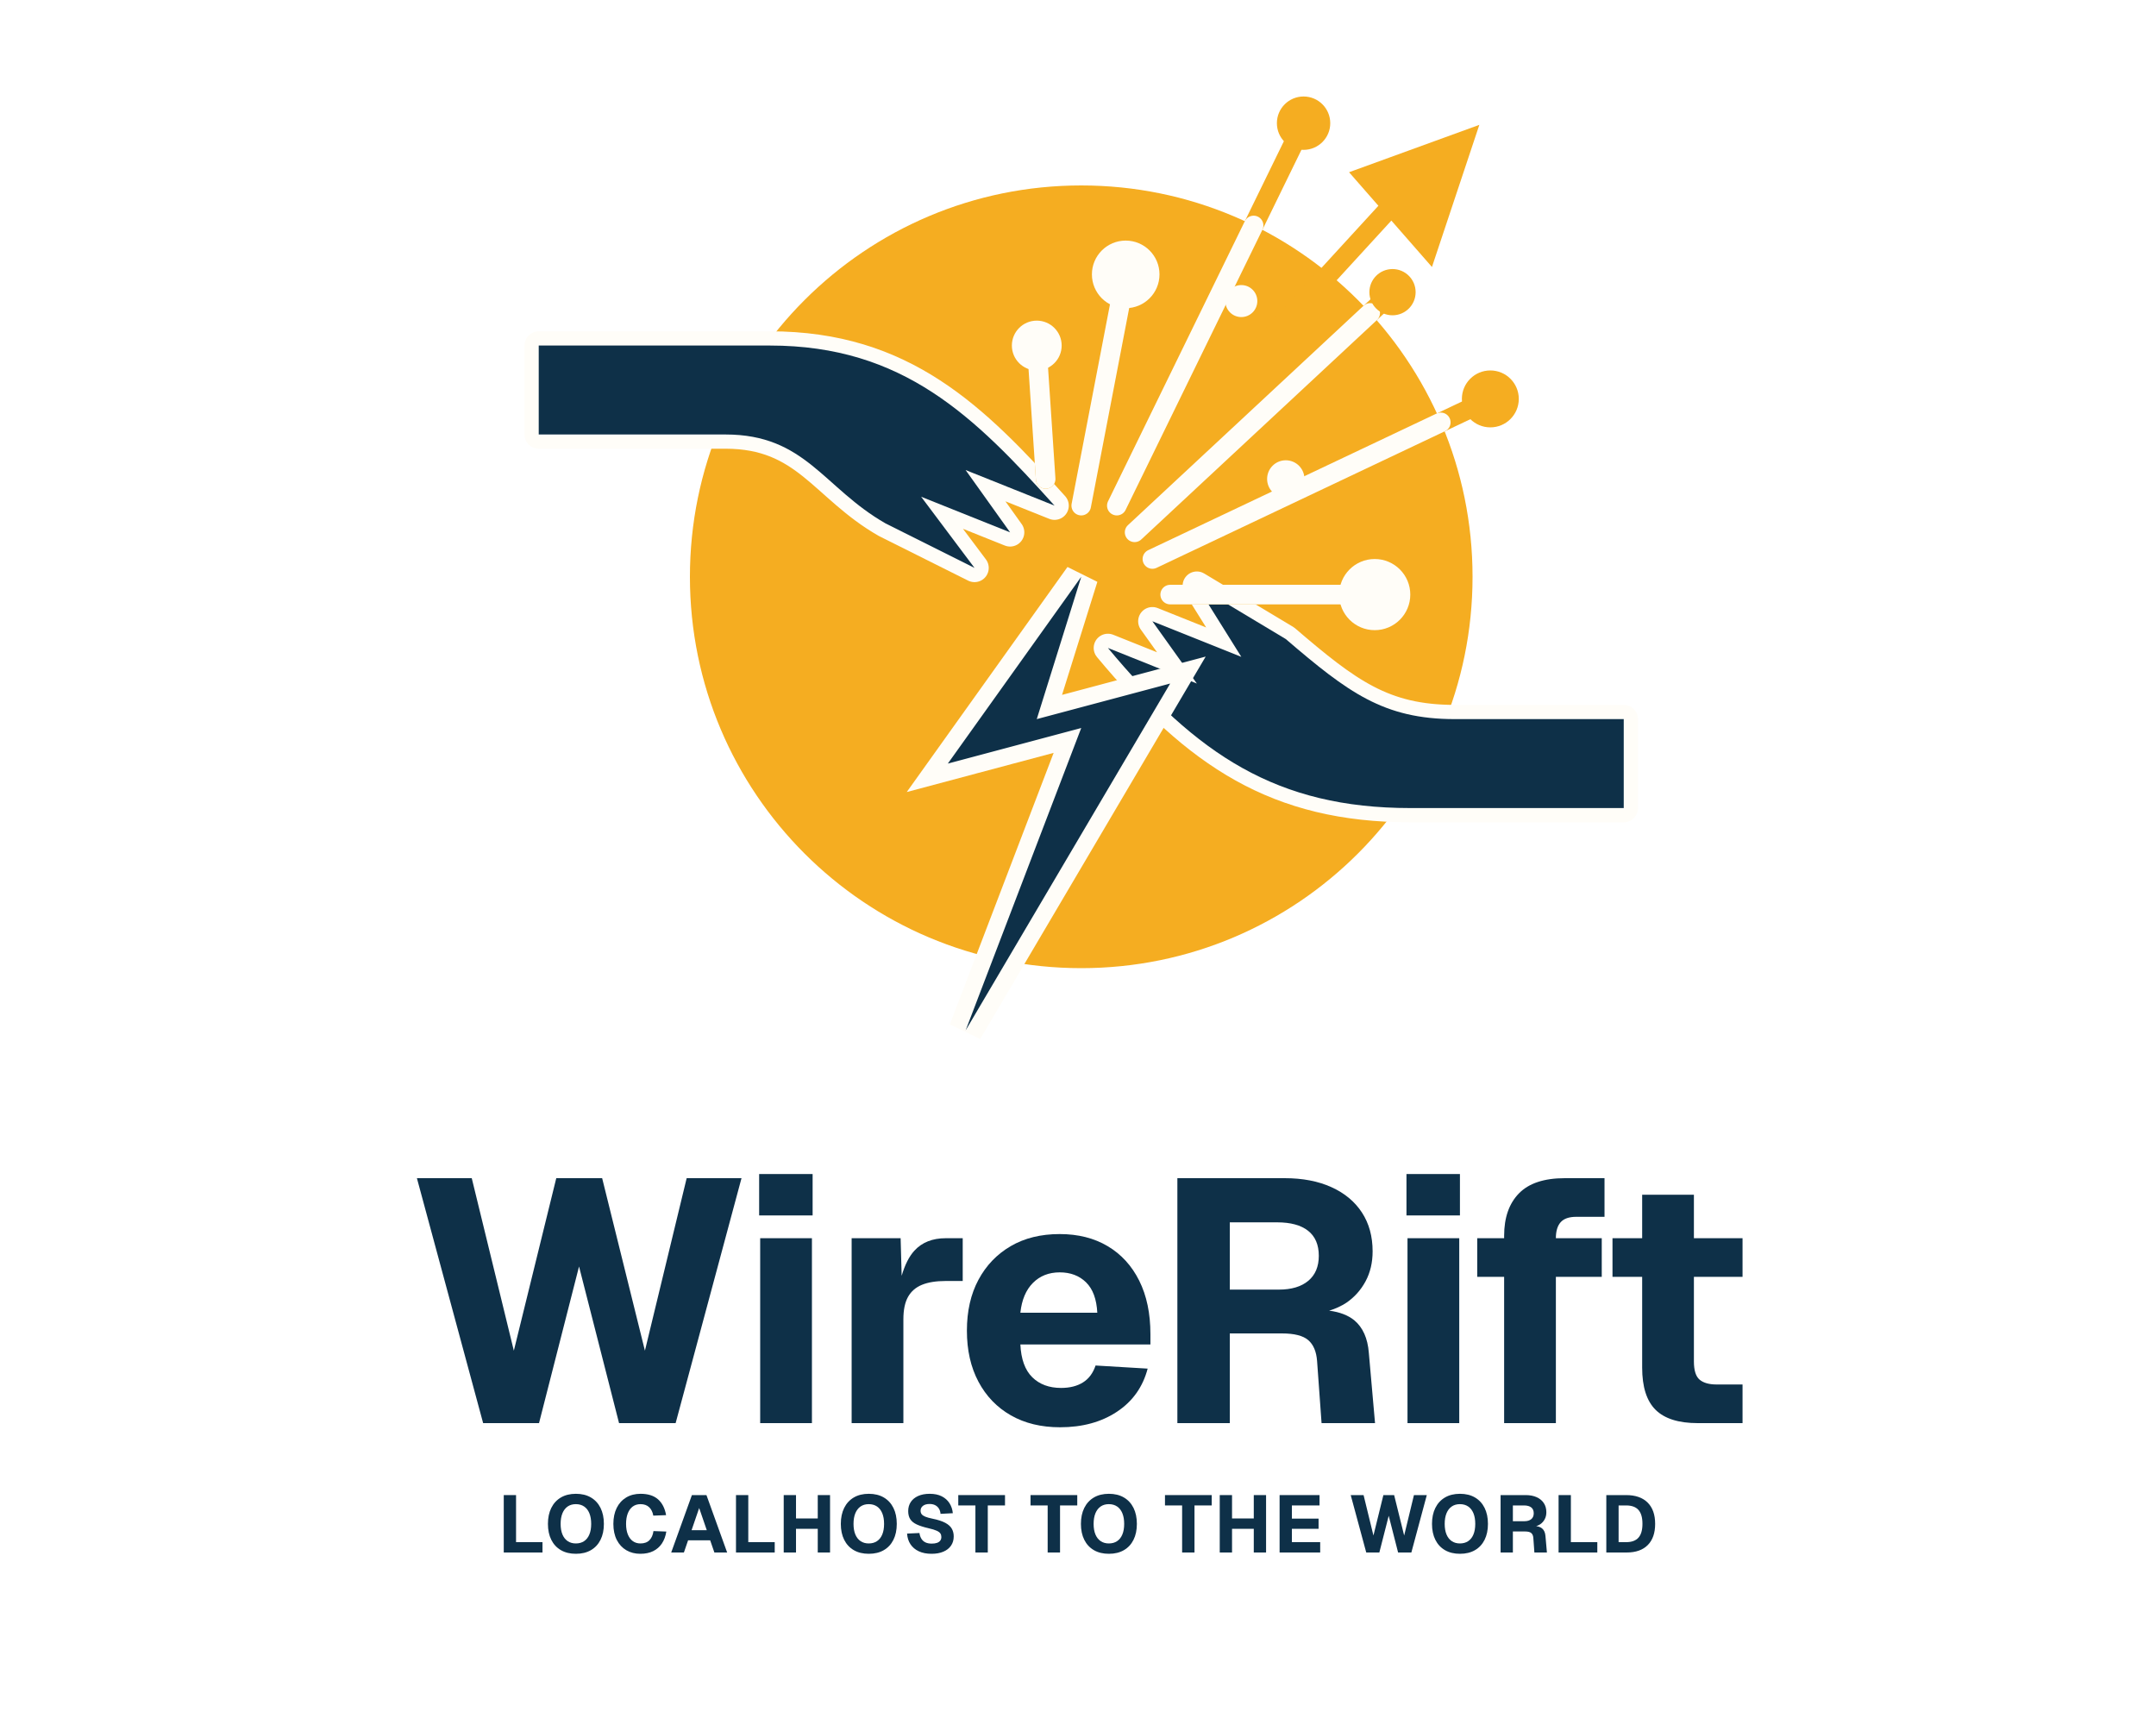
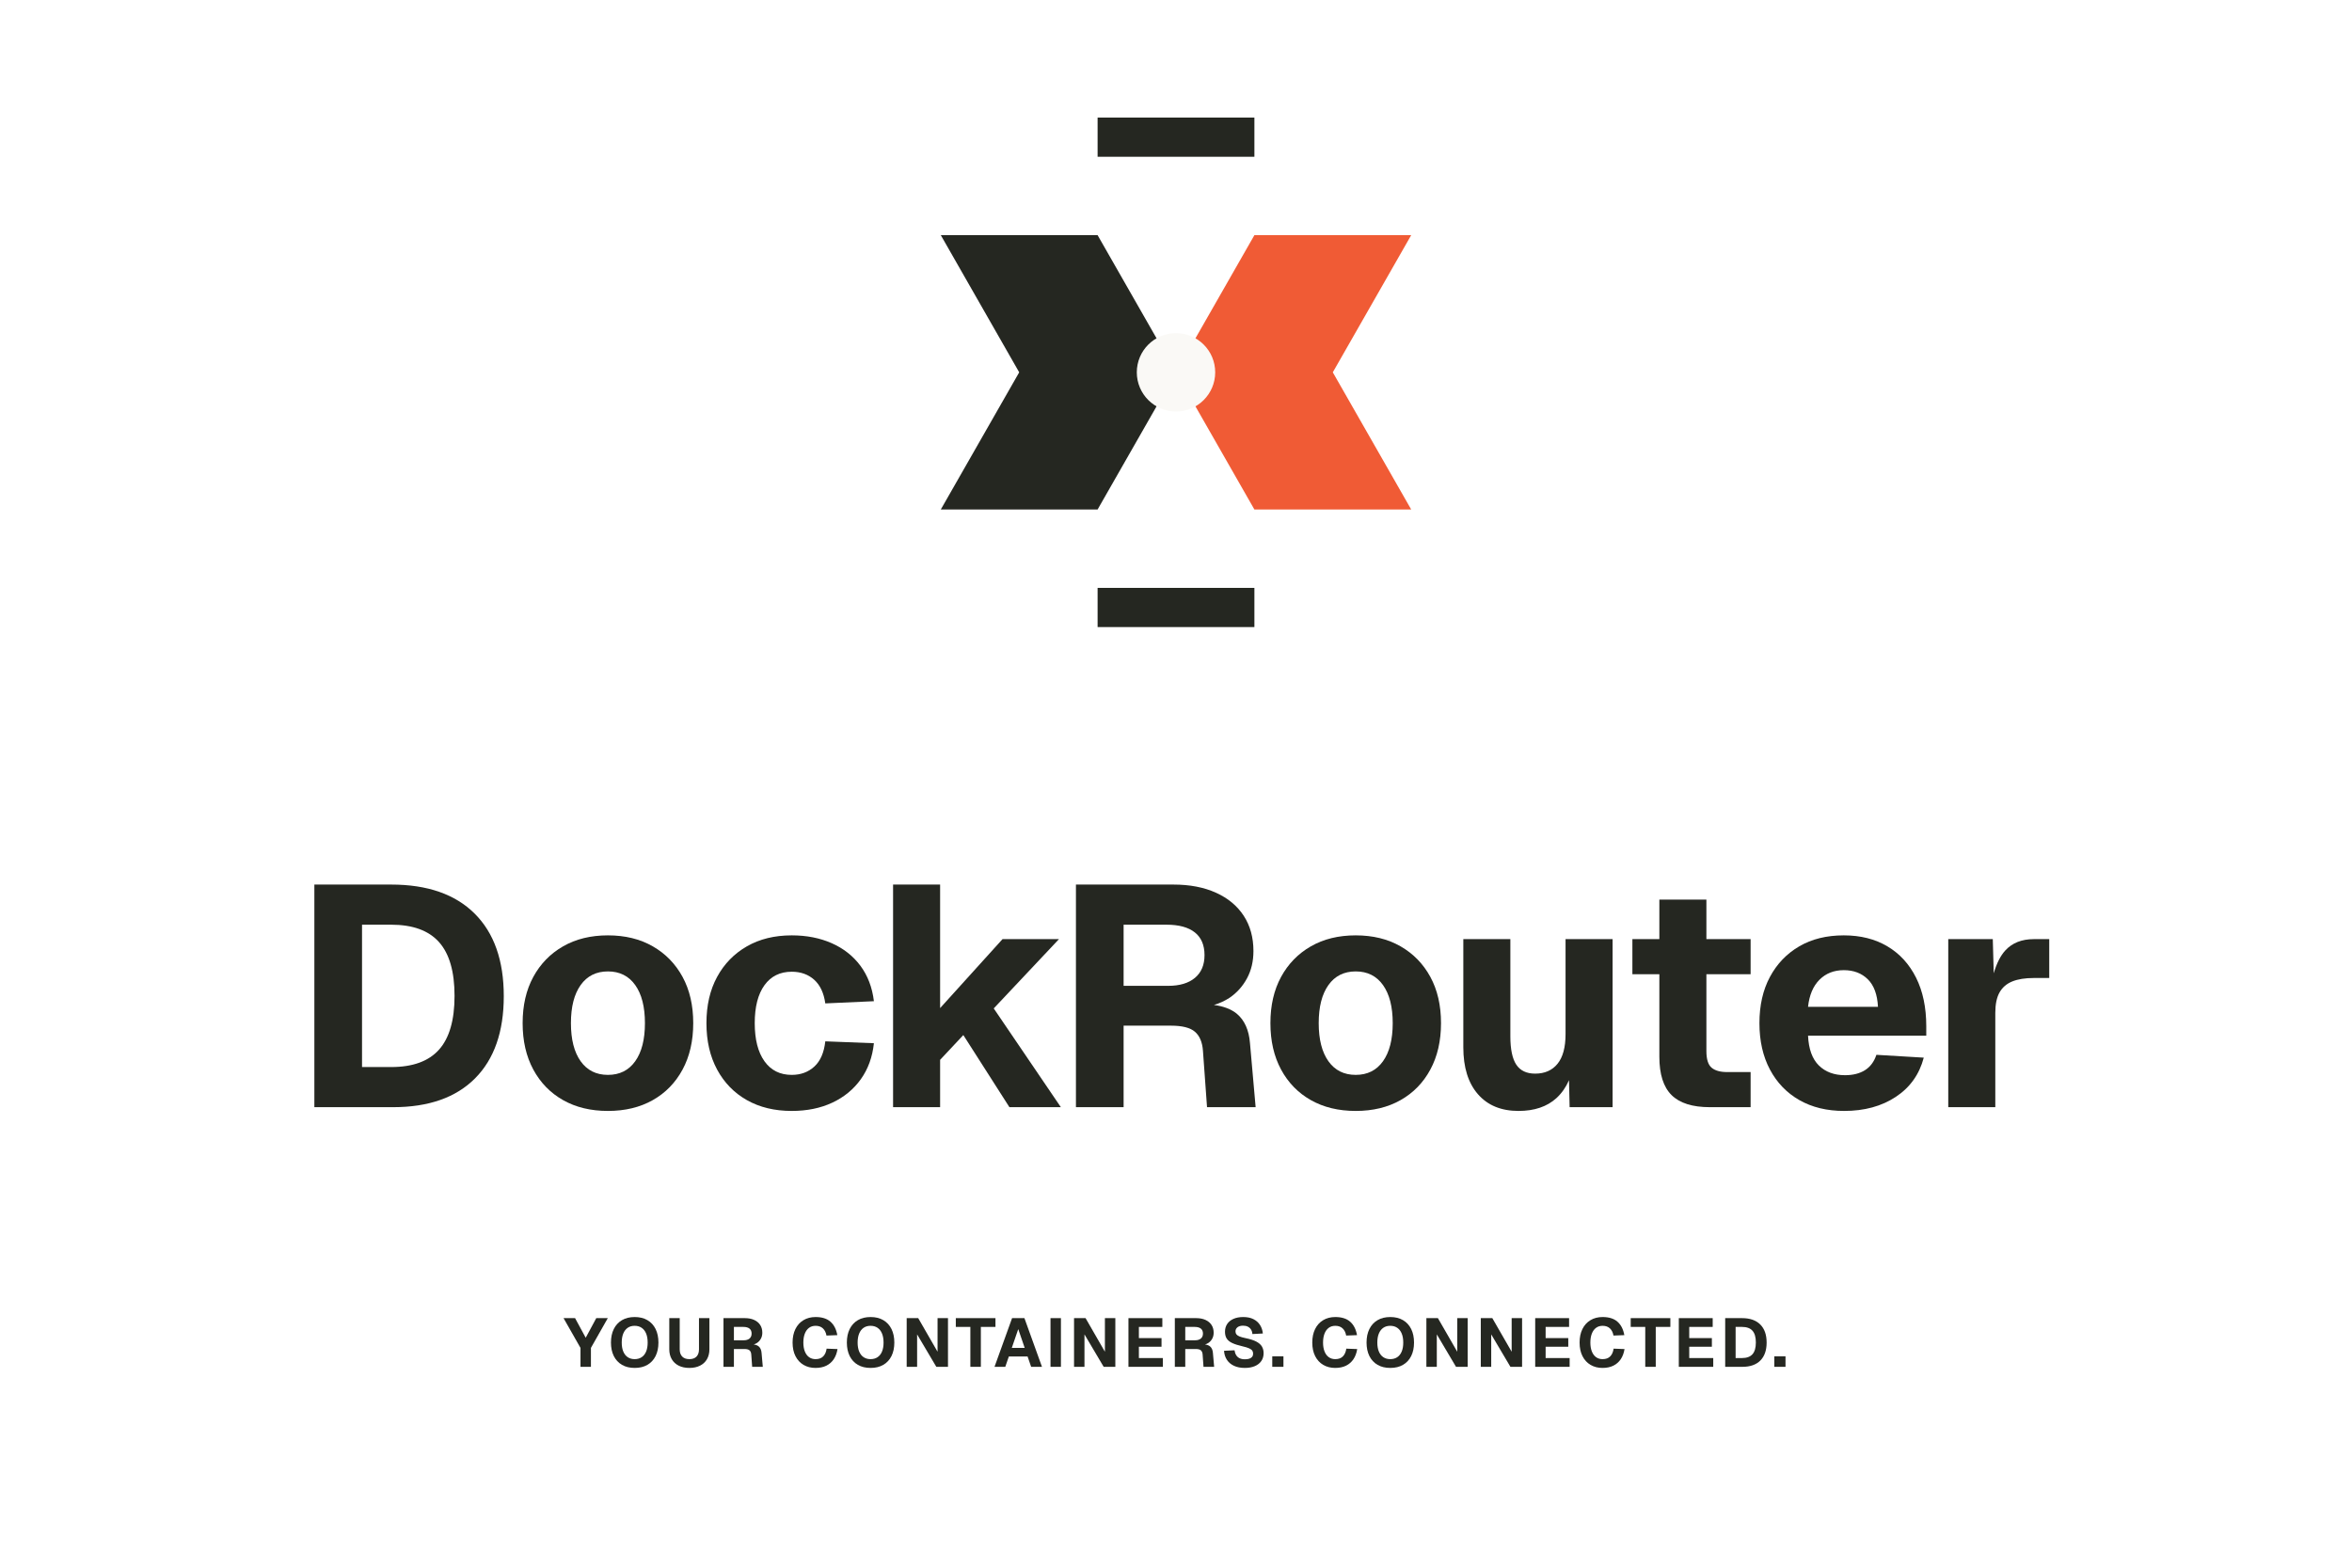
- <svg xmlns="http://www.w3.org/2000/svg" viewBox="0 0 400 320" fill="none" color="#0e3048">
-   <g transform="translate(95 8) scale(1.65)">
-     <circle cx="64" cy="60" r="44" fill="#F5AD21" />
-     <path d="M3 34H29C44 34 52 42 61 52L51 48 56 55 46 51 52 59 42 54C35 50 33 44 24 44H3Z" fill="currentColor" stroke="#fffdf8" stroke-width="3.2" stroke-linejoin="round" paint-order="stroke" />
-     <path d="M125 86H101C86 86 77 80 67 68L77 72 72 65 82 69 77 61 87 67C94 73 98 76 106 76H125Z" fill="currentColor" stroke="#fffdf8" stroke-width="3.2" stroke-linejoin="round" paint-order="stroke" />
-     <g fill="#fffdf8" stroke="#fffdf8" stroke-width="2.2" stroke-linecap="round">
-       <path d="M64 52 69 26" stroke="#F5AD21" />
-       <path d="M64 52 69 26" />
-       <circle cx="69" cy="26" r="3.8" fill="#fffdf8" stroke="none" />
-       <path d="M68 52 89 9" stroke="#F5AD21" />
-       <path d="M68 52 83.384 20.5" />
-       <circle cx="89" cy="9" r="3" fill="#F5AD21" stroke="none" />
-       <path d="M70 55 99 28" stroke="#F5AD21" />
-       <path d="M70 55 96.494 30.333" />
-       <circle cx="99" cy="28" r="2.6" fill="#F5AD21" stroke="none" />
-       <path d="M72 58 110 40" stroke="#F5AD21" />
-       <path d="M72 58 104.43 42.638" />
-       <circle cx="110" cy="40" r="3.2" fill="#F5AD21" stroke="none" />
-       <path d="M74 62 97 62" stroke="#F5AD21" />
-       <path d="M74 62 97 62" />
-       <circle cx="97" cy="62" r="4" fill="#fffdf8" stroke="none" />
-       <path d="M60 49 59 34" stroke="#F5AD21" />
-       <path d="M60 49 59 34" />
-       <circle cx="59" cy="34" r="2.8" fill="#fffdf8" stroke="none" />
-       <path d="M79 40 101 16M96 15 107 11 103 23Z" stroke-linecap="butt" fill="#F5AD21" stroke="#F5AD21" />
-       <circle cx="82" cy="29" r="1.8" stroke="none" />
-       <circle cx="87" cy="49" r="2.1" stroke="none" />
-     </g>
-     <path d="M64 60 49 81 64 77 51 111 74 72 59 76Z" fill="currentColor" stroke="#fffdf8" stroke-width="3.8" stroke-linejoin="miter" paint-order="stroke" />
+ <svg xmlns="http://www.w3.org/2000/svg" viewBox="0 0 480 320" fill="none" color="#252721">
+   <g transform="translate(176 12) scale(2)">
+     <path d="M8 18h16l8 14-8 14H8l8-14z" fill="currentColor" />
+     <path d="M56 18H40l-8 14 8 14h16l-8-14z" fill="#f05b35" />
+     <path d="M24 8h16M24 56h16" stroke="currentColor" stroke-width="4" />
+     <circle cx="32" cy="32" r="4" fill="#faf9f6" />
  </g>
-   <g transform="translate(74.98 213)" fill="currentColor">
-     <path d="M229 0L37 710L196 710L318 210L441 710L574 710L698 210L819 710L978 710L787 0L623 0L507 454L391 0Z" transform="translate(0 51) scale(0.064 -0.064)" />
-     <path d="M66 0L66 536L216 536L216 0ZM63 602L63 722L218 722L218 602Z" transform="translate(61.832 51) scale(0.064 -0.064)" />
-     <path d="M66 0L66 536L208 536L211 427Q225 475 248 500Q281 536 339 536L388 536L388 412L339 412Q297 412 270 401Q243 390 229.5 366Q216 342 216 301L216 0Z" transform="translate(78.8 51) scale(0.064 -0.064)" />
-     <path d="M307 -12Q225 -12 164.5 22.5Q104 57 70.5 120Q37 183 37 268Q37 353 70.5 415.5Q104 478 164 513Q224 548 306 548Q386 548 445 513Q504 478 536.5 413Q569 348 569 258L569 228L192 228Q195 164 226.5 133Q258 102 310 102Q348 102 373.5 118Q399 134 410 167L561 158Q540 78 472 33Q404 -12 307 -12ZM192 320L415 320Q412 379 382.5 408Q353 437 306 437Q259 437 228.5 406.5Q198 376 192 320Z" transform="translate(102.04 51) scale(0.064 -0.064)" />
-     <path d="M74 0L74 710L385 710Q463 710 520.5 684Q578 658 609 610.5Q640 563 640 498Q640 449 619.5 411Q599 373 564 349Q541 334 514 326Q560 320 587 298Q624 267 629 204L647 0L492 0L479 180Q476 221 453.5 240.5Q431 260 377 260L226 260L226 0ZM226 387L368 387Q423 387 453.5 412.5Q484 438 484 485Q484 533 453 557.5Q422 582 363 582L226 582Z" transform="translate(138.72 51) scale(0.064 -0.064)" />
-     <path d="M66 0L66 536L216 536L216 0ZM63 602L63 722L218 722L218 602Z" transform="translate(181.928 51) scale(0.064 -0.064)" />
-     <path d="M124 0L124 424L46 424L46 536L124 536L124 543Q124 622 167 666Q210 710 300 710L415 710L415 598L333 598Q302 598 288 582.5Q274 567 274 536L407 536L407 424L274 424L274 0Z" transform="translate(196.144 51) scale(0.064 -0.064)" />
-     <path d="M288 0Q205 0 166 38.5Q127 77 127 161L127 424L41 424L41 536L127 536L127 662L277 662L277 536L418 536L418 424L277 424L277 179Q277 140 293.5 126Q310 112 343 112L418 112L418 0Z" transform="translate(221.56 51) scale(0.064 -0.064)" />
+   <g transform="translate(59.42 175)" fill="currentColor">
+     <path d="M74 0L74 710L319 710Q492 710 585 617.5Q678 525 678 354Q678 184 586.5 92Q495 0 325 0ZM226 128L319 128Q422 128 471.5 183.5Q521 239 521 355Q521 471 471.5 526.5Q422 582 319 582L226 582Z" transform="translate(0 51) scale(0.064 -0.064)" />
+     <path d="M309 -12Q227 -12 166 22.5Q105 57 71 120Q37 183 37 268Q37 353 71 415.5Q105 478 166 513Q227 548 309 548Q391 548 452 513Q513 478 547 415.5Q581 353 581 268Q581 183 547 120Q513 57 452 22.5Q391 -12 309 -12ZM309 103Q365 103 396 146.5Q427 190 427 268Q427 346 396 389.5Q365 433 309 433Q253 433 222 389.5Q191 346 191 268Q191 190 222 146.5Q253 103 309 103Z" transform="translate(44.872 51) scale(0.064 -0.064)" />
+     <path d="M309 -12Q227 -12 166 22.5Q105 57 71 120Q37 183 37 268Q37 353 71 415.5Q105 478 166 513Q227 548 309 548Q380 548 436.5 523Q493 498 528 451Q563 404 571 338L416 331Q409 381 380.5 406.5Q352 432 309 432Q253 432 222 389Q191 346 191 268Q191 190 222 146.5Q253 103 309 103Q352 103 381 129.5Q410 156 416 210L571 204Q564 138 529.5 89.5Q495 41 438.5 14.5Q382 -12 309 -12Z" transform="translate(82.384 51) scale(0.064 -0.064)" />
+     <path d="M66 0L66 710L216 710L216 316L415 536L595 536L387 315L601 0L437 0L290 230L216 151L216 0Z" transform="translate(118.616 51) scale(0.064 -0.064)" />
+     <path d="M74 0L74 710L385 710Q463 710 520.5 684Q578 658 609 610.5Q640 563 640 498Q640 449 619.5 411Q599 373 564 349Q541 334 514 326Q560 320 587 298Q624 267 629 204L647 0L492 0L479 180Q476 221 453.5 240.5Q431 260 377 260L226 260L226 0ZM226 387L368 387Q423 387 453.5 412.5Q484 438 484 485Q484 533 453 557.5Q422 582 363 582L226 582Z" transform="translate(155.424 51) scale(0.064 -0.064)" />
+     <path d="M309 -12Q227 -12 166 22.5Q105 57 71 120Q37 183 37 268Q37 353 71 415.5Q105 478 166 513Q227 548 309 548Q391 548 452 513Q513 478 547 415.5Q581 353 581 268Q581 183 547 120Q513 57 452 22.5Q391 -12 309 -12ZM309 103Q365 103 396 146.5Q427 190 427 268Q427 346 396 389.5Q365 433 309 433Q253 433 222 389.5Q191 346 191 268Q191 190 222 146.5Q253 103 309 103Z" transform="translate(197.48 51) scale(0.064 -0.064)" />
+     <path d="M242 -12Q159 -12 112.5 41.5Q66 95 66 191L66 536L216 536L216 226Q216 164 235 135.5Q254 107 295 107Q341 107 366.5 138.5Q392 170 392 233L392 536L542 536L542 0L405 0L403 86Q388 52 363 29Q318 -12 242 -12Z" transform="translate(234.992 51) scale(0.064 -0.064)" />
+     <path d="M288 0Q205 0 166 38.5Q127 77 127 161L127 424L41 424L41 536L127 536L127 662L277 662L277 536L418 536L418 424L277 424L277 179Q277 140 293.5 126Q310 112 343 112L418 112L418 0Z" transform="translate(271.096 51) scale(0.064 -0.064)" />
+     <path d="M307 -12Q225 -12 164.5 22.5Q104 57 70.5 120Q37 183 37 268Q37 353 70.5 415.5Q104 478 164 513Q224 548 306 548Q386 548 445 513Q504 478 536.5 413Q569 348 569 258L569 228L192 228Q195 164 226.5 133Q258 102 310 102Q348 102 373.5 118Q399 134 410 167L561 158Q540 78 472 33Q404 -12 307 -12ZM192 320L415 320Q412 379 382.5 408Q353 437 306 437Q259 437 228.5 406.5Q198 376 192 320Z" transform="translate(297.28 51) scale(0.064 -0.064)" />
+     <path d="M66 0L66 536L208 536L211 427Q225 475 248 500Q281 536 339 536L388 536L388 412L339 412Q297 412 270 401Q243 390 229.5 366Q216 342 216 301L216 0Z" transform="translate(333.96 51) scale(0.064 -0.064)" />
  </g>
-   <g transform="translate(92.3525 273)" fill="currentColor">
-     <path d="M74 0L74 710L226 710L226 128L553 128L553 0Z" transform="translate(0 15) scale(0.015 -0.015)" />
-     <path d="M388 -16Q280 -16 202.5 29Q125 74 83.5 157Q42 240 42 354Q42 468 83.5 551.5Q125 635 202.5 680.5Q280 726 388 726Q496 726 573.5 680.5Q651 635 692.5 551.5Q734 468 734 354Q734 240 692.5 157Q651 74 573.5 29Q496 -16 388 -16ZM387 112Q447 112 489.5 140.5Q532 169 554.5 223Q577 277 577 354Q577 431 554.5 485.5Q532 540 489.5 569Q447 598 387 598Q328 598 286 569Q244 540 221.5 485.5Q199 431 199 354Q199 277 221.5 223Q244 169 286.5 140.5Q329 112 387 112Z" transform="translate(8.675 15) scale(0.015 -0.015)" />
-     <path d="M375 -16Q278 -16 202.5 28Q127 72 84.5 155Q42 238 42 354Q42 467 83 550.5Q124 634 200 680Q276 726 378 726Q517 726 594.5 657.5Q672 589 694 462L536 456Q524 523 484 560.5Q444 598 378 598Q321 598 281 568Q241 538 220 483Q199 428 199 354Q199 279 220.5 224.5Q242 170 282 141Q322 112 377 112Q449 112 488.5 152.5Q528 193 538 265L697 259Q683 172 642 111Q601 50 534.5 17Q468 -16 375 -16Z" transform="translate(20.815 15) scale(0.015 -0.015)" />
-     <path d="M19 0L275 710L455 710L711 0L553 0L501 151L228 151L176 0ZM271 276L459 276L365 550Z" transform="translate(31.89 15) scale(0.015 -0.015)" />
-     <path d="M74 0L74 710L226 710L226 128L553 128L553 0Z" transform="translate(43.085 15) scale(0.015 -0.015)" />
-     <path d="M74 0L74 710L226 710L226 421L495 421L495 710L647 710L647 0L495 0L495 293L226 293L226 0Z" transform="translate(51.94 15) scale(0.015 -0.015)" />
-     <path d="M388 -16Q280 -16 202.5 29Q125 74 83.5 157Q42 240 42 354Q42 468 83.5 551.5Q125 635 202.5 680.5Q280 726 388 726Q496 726 573.5 680.5Q651 635 692.5 551.5Q734 468 734 354Q734 240 692.5 157Q651 74 573.5 29Q496 -16 388 -16ZM387 112Q447 112 489.5 140.5Q532 169 554.5 223Q577 277 577 354Q577 431 554.5 485.5Q532 540 489.5 569Q447 598 387 598Q328 598 286 569Q244 540 221.5 485.5Q199 431 199 354Q199 277 221.5 223Q244 169 286.5 140.5Q329 112 387 112Z" transform="translate(63.015 15) scale(0.015 -0.015)" />
-     <path d="M355 -16Q263 -16 197 15Q131 46 94 102Q57 158 52 234L205 241Q211 199 229.5 169.5Q248 140 279.5 125Q311 110 357 110Q395 110 421.5 119Q448 128 462 146.5Q476 165 476 192Q476 217 464 235.5Q452 254 418 269.5Q384 285 318 300Q227 321 171.5 347Q116 373 91 412.5Q66 452 66 512Q66 576 97.5 624Q129 672 189 699Q249 726 332 726Q420 726 481 695Q542 664 576.5 610Q611 556 618 486L466 478Q463 515 446 542.5Q429 570 400 585Q371 600 330 600Q278 600 248.5 577Q219 554 219 517Q219 491 232.5 473.5Q246 456 277.5 443Q309 430 367 418Q466 398 523.5 367.5Q581 337 605 295Q629 253 629 199Q629 133 595.5 84.5Q562 36 500.5 10Q439 -16 355 -16Z" transform="translate(75.155 15) scale(0.015 -0.015)" />
-     <path d="M223 0L223 582L11 582L11 710L589 710L589 582L376 582L376 0Z" transform="translate(85.27 15) scale(0.015 -0.015)" />
-     <path d="" transform="translate(94.755 15) scale(0.015 -0.015)" />
-     <path d="M223 0L223 582L11 582L11 710L589 710L589 582L376 582L376 0Z" transform="translate(98.675 15) scale(0.015 -0.015)" />
-     <path d="M388 -16Q280 -16 202.5 29Q125 74 83.5 157Q42 240 42 354Q42 468 83.5 551.5Q125 635 202.5 680.5Q280 726 388 726Q496 726 573.5 680.5Q651 635 692.5 551.5Q734 468 734 354Q734 240 692.5 157Q651 74 573.5 29Q496 -16 388 -16ZM387 112Q447 112 489.5 140.5Q532 169 554.5 223Q577 277 577 354Q577 431 554.5 485.5Q532 540 489.5 569Q447 598 387 598Q328 598 286 569Q244 540 221.5 485.5Q199 431 199 354Q199 277 221.5 223Q244 169 286.5 140.5Q329 112 387 112Z" transform="translate(107.56 15) scale(0.015 -0.015)" />
-     <path d="" transform="translate(119.7 15) scale(0.015 -0.015)" />
-     <path d="M223 0L223 582L11 582L11 710L589 710L589 582L376 582L376 0Z" transform="translate(123.62 15) scale(0.015 -0.015)" />
-     <path d="M74 0L74 710L226 710L226 421L495 421L495 710L647 710L647 0L495 0L495 293L226 293L226 0Z" transform="translate(132.835 15) scale(0.015 -0.015)" />
-     <path d="M74 0L74 710L568 710L568 582L226 582L226 419L556 419L556 293L226 293L226 128L576 128L576 0Z" transform="translate(143.94 15) scale(0.015 -0.015)" />
-     <path d="" transform="translate(153.77 15) scale(0.015 -0.015)" />
-     <path d="M229 0L37 710L196 710L318 210L441 710L574 710L698 210L819 710L978 710L787 0L623 0L507 454L391 0Z" transform="translate(157.69 15) scale(0.015 -0.015)" />
-     <path d="M388 -16Q280 -16 202.5 29Q125 74 83.5 157Q42 240 42 354Q42 468 83.5 551.5Q125 635 202.5 680.5Q280 726 388 726Q496 726 573.5 680.5Q651 635 692.5 551.5Q734 468 734 354Q734 240 692.5 157Q651 74 573.5 29Q496 -16 388 -16ZM387 112Q447 112 489.5 140.5Q532 169 554.5 223Q577 277 577 354Q577 431 554.5 485.5Q532 540 489.5 569Q447 598 387 598Q328 598 286 569Q244 540 221.5 485.5Q199 431 199 354Q199 277 221.5 223Q244 169 286.5 140.5Q329 112 387 112Z" transform="translate(172.695 15) scale(0.015 -0.015)" />
-     <path d="M74 0L74 710L385 710Q463 710 520.5 684Q578 658 609 610.5Q640 563 640 498Q640 449 619.5 411Q599 373 564 349Q541 334 514 326Q560 320 587 298Q624 267 629 204L647 0L492 0L479 180Q476 221 453.5 240.5Q431 260 377 260L226 260L226 0ZM226 387L368 387Q423 387 453.5 412.5Q484 438 484 485Q484 533 453 557.5Q422 582 363 582L226 582Z" transform="translate(184.94 15) scale(0.015 -0.015)" />
-     <path d="M74 0L74 710L226 710L226 128L553 128L553 0Z" transform="translate(195.7 15) scale(0.015 -0.015)" />
-     <path d="M74 0L74 710L319 710Q492 710 585 617.5Q678 525 678 354Q678 184 586.5 92Q495 0 325 0ZM226 128L319 128Q422 128 471.5 183.5Q521 239 521 355Q521 471 471.5 526.5Q422 582 319 582L226 582Z" transform="translate(204.555 15) scale(0.015 -0.015)" />
+   <g transform="translate(115.108 265)" fill="currentColor">
+     <path d="M240 0L240 276L-7 710L161 710L316 424L470 710L638 710L392 276L392 0Z" transform="translate(0 14) scale(0.014 -0.014)" />
+     <path d="M388 -16Q280 -16 202.5 29Q125 74 83.5 157Q42 240 42 354Q42 468 83.5 551.5Q125 635 202.5 680.5Q280 726 388 726Q496 726 573.5 680.5Q651 635 692.5 551.5Q734 468 734 354Q734 240 692.5 157Q651 74 573.5 29Q496 -16 388 -16ZM387 112Q447 112 489.5 140.5Q532 169 554.5 223Q577 277 577 354Q577 431 554.5 485.5Q532 540 489.5 569Q447 598 387 598Q328 598 286 569Q244 540 221.5 485.5Q199 431 199 354Q199 277 221.5 223Q244 169 286.5 140.5Q329 112 387 112Z" transform="translate(8.99 14) scale(0.014 -0.014)" />
+     <path d="M352 -16Q262 -16 196.5 17Q131 50 95 111.5Q59 173 59 256L59 710L211 710L211 256Q211 187 247.5 149.5Q284 112 352 112Q420 112 456 149.5Q492 187 492 256L492 710L644 710L644 256Q644 173 608.5 111.5Q573 50 507 17Q441 -16 352 -16Z" transform="translate(20.654 14) scale(0.014 -0.014)" />
+     <path d="M74 0L74 710L385 710Q463 710 520.5 684Q578 658 609 610.5Q640 563 640 498Q640 449 619.5 411Q599 373 564 349Q541 334 514 326Q560 320 587 298Q624 267 629 204L647 0L492 0L479 180Q476 221 453.5 240.5Q431 260 377 260L226 260L226 0ZM226 387L368 387Q423 387 453.5 412.5Q484 438 484 485Q484 533 453 557.5Q422 582 363 582L226 582Z" transform="translate(31.506 14) scale(0.014 -0.014)" />
+     <path d="" transform="translate(42.064 14) scale(0.014 -0.014)" />
+     <path d="M375 -16Q278 -16 202.5 28Q127 72 84.5 155Q42 238 42 354Q42 467 83 550.5Q124 634 200 680Q276 726 378 726Q517 726 594.5 657.5Q672 589 694 462L536 456Q524 523 484 560.5Q444 598 378 598Q321 598 281 568Q241 538 220 483Q199 428 199 354Q199 279 220.5 224.5Q242 170 282 141Q322 112 377 112Q449 112 488.5 152.5Q528 193 538 265L697 259Q683 172 642 111Q601 50 534.5 17Q468 -16 375 -16Z" transform="translate(46.056 14) scale(0.014 -0.014)" />
+     <path d="M388 -16Q280 -16 202.5 29Q125 74 83.5 157Q42 240 42 354Q42 468 83.5 551.5Q125 635 202.5 680.5Q280 726 388 726Q496 726 573.5 680.5Q651 635 692.5 551.5Q734 468 734 354Q734 240 692.5 157Q651 74 573.5 29Q496 -16 388 -16ZM387 112Q447 112 489.5 140.5Q532 169 554.5 223Q577 277 577 354Q577 431 554.5 485.5Q532 540 489.5 569Q447 598 387 598Q328 598 286 569Q244 540 221.5 485.5Q199 431 199 354Q199 277 221.5 223Q244 169 286.5 140.5Q329 112 387 112Z" transform="translate(57.132 14) scale(0.014 -0.014)" />
+     <path d="M74 0L74 710L242 710L524 220L524 710L676 710L676 0L506 0L226 473L226 0Z" transform="translate(68.894 14) scale(0.014 -0.014)" />
+     <path d="M223 0L223 582L11 582L11 710L589 710L589 582L376 582L376 0Z" transform="translate(79.802 14) scale(0.014 -0.014)" />
+     <path d="M19 0L275 710L455 710L711 0L553 0L501 151L228 151L176 0ZM271 276L459 276L365 550Z" transform="translate(87.588 14) scale(0.014 -0.014)" />
+     <path d="M74 0L74 710L226 710L226 0Z" transform="translate(98.244 14) scale(0.014 -0.014)" />
+     <path d="M74 0L74 710L242 710L524 220L524 710L676 710L676 0L506 0L226 473L226 0Z" transform="translate(103.048 14) scale(0.014 -0.014)" />
+     <path d="M74 0L74 710L568 710L568 582L226 582L226 419L556 419L556 293L226 293L226 128L576 128L576 0Z" transform="translate(114.152 14) scale(0.014 -0.014)" />
+     <path d="M74 0L74 710L385 710Q463 710 520.5 684Q578 658 609 610.5Q640 563 640 498Q640 449 619.5 411Q599 373 564 349Q541 334 514 326Q560 320 587 298Q624 267 629 204L647 0L492 0L479 180Q476 221 453.5 240.5Q431 260 377 260L226 260L226 0ZM226 387L368 387Q423 387 453.5 412.5Q484 438 484 485Q484 533 453 557.5Q422 582 363 582L226 582Z" transform="translate(123.618 14) scale(0.014 -0.014)" />
+     <path d="M355 -16Q263 -16 197 15Q131 46 94 102Q57 158 52 234L205 241Q211 199 229.5 169.5Q248 140 279.5 125Q311 110 357 110Q395 110 421.5 119Q448 128 462 146.5Q476 165 476 192Q476 217 464 235.5Q452 254 418 269.5Q384 285 318 300Q227 321 171.5 347Q116 373 91 412.5Q66 452 66 512Q66 576 97.5 624Q129 672 189 699Q249 726 332 726Q420 726 481 695Q542 664 576.5 610Q611 556 618 486L466 478Q463 515 446 542.5Q429 570 400 585Q371 600 330 600Q278 600 248.5 577Q219 554 219 517Q219 491 232.5 473.5Q246 456 277.5 443Q309 430 367 418Q466 398 523.5 367.5Q581 337 605 295Q629 253 629 199Q629 133 595.5 84.5Q562 36 500.5 10Q439 -16 355 -16Z" transform="translate(133.966 14) scale(0.014 -0.014)" />
+     <path d="M37 0L37 153L200 153L200 0Z" transform="translate(144.02 14) scale(0.014 -0.014)" />
+     <path d="" transform="translate(148.124 14) scale(0.014 -0.014)" />
+     <path d="M375 -16Q278 -16 202.5 28Q127 72 84.5 155Q42 238 42 354Q42 467 83 550.5Q124 634 200 680Q276 726 378 726Q517 726 594.5 657.5Q672 589 694 462L536 456Q524 523 484 560.5Q444 598 378 598Q321 598 281 568Q241 538 220 483Q199 428 199 354Q199 279 220.5 224.5Q242 170 282 141Q322 112 377 112Q449 112 488.5 152.5Q528 193 538 265L697 259Q683 172 642 111Q601 50 534.5 17Q468 -16 375 -16Z" transform="translate(152.116 14) scale(0.014 -0.014)" />
+     <path d="M388 -16Q280 -16 202.5 29Q125 74 83.5 157Q42 240 42 354Q42 468 83.5 551.5Q125 635 202.5 680.5Q280 726 388 726Q496 726 573.5 680.5Q651 635 692.5 551.5Q734 468 734 354Q734 240 692.5 157Q651 74 573.5 29Q496 -16 388 -16ZM387 112Q447 112 489.5 140.5Q532 169 554.5 223Q577 277 577 354Q577 431 554.5 485.5Q532 540 489.5 569Q447 598 387 598Q328 598 286 569Q244 540 221.5 485.5Q199 431 199 354Q199 277 221.5 223Q244 169 286.5 140.5Q329 112 387 112Z" transform="translate(163.192 14) scale(0.014 -0.014)" />
+     <path d="M74 0L74 710L242 710L524 220L524 710L676 710L676 0L506 0L226 473L226 0Z" transform="translate(174.954 14) scale(0.014 -0.014)" />
+     <path d="M74 0L74 710L242 710L524 220L524 710L676 710L676 0L506 0L226 473L226 0Z" transform="translate(186.058 14) scale(0.014 -0.014)" />
+     <path d="M74 0L74 710L568 710L568 582L226 582L226 419L556 419L556 293L226 293L226 128L576 128L576 0Z" transform="translate(197.162 14) scale(0.014 -0.014)" />
+     <path d="M375 -16Q278 -16 202.5 28Q127 72 84.5 155Q42 238 42 354Q42 467 83 550.5Q124 634 200 680Q276 726 378 726Q517 726 594.5 657.5Q672 589 694 462L536 456Q524 523 484 560.5Q444 598 378 598Q321 598 281 568Q241 538 220 483Q199 428 199 354Q199 279 220.5 224.5Q242 170 282 141Q322 112 377 112Q449 112 488.5 152.5Q528 193 538 265L697 259Q683 172 642 111Q601 50 534.5 17Q468 -16 375 -16Z" transform="translate(206.67 14) scale(0.014 -0.014)" />
+     <path d="M223 0L223 582L11 582L11 710L589 710L589 582L376 582L376 0Z" transform="translate(217.536 14) scale(0.014 -0.014)" />
+     <path d="M74 0L74 710L568 710L568 582L226 582L226 419L556 419L556 293L226 293L226 128L576 128L576 0Z" transform="translate(226.47 14) scale(0.014 -0.014)" />
+     <path d="M74 0L74 710L319 710Q492 710 585 617.5Q678 525 678 354Q678 184 586.5 92Q495 0 325 0ZM226 128L319 128Q422 128 471.5 183.5Q521 239 521 355Q521 471 471.5 526.5Q422 582 319 582L226 582Z" transform="translate(235.936 14) scale(0.014 -0.014)" />
+     <path d="M37 0L37 153L200 153L200 0Z" transform="translate(246.48 14) scale(0.014 -0.014)" />
  </g>
</svg>
